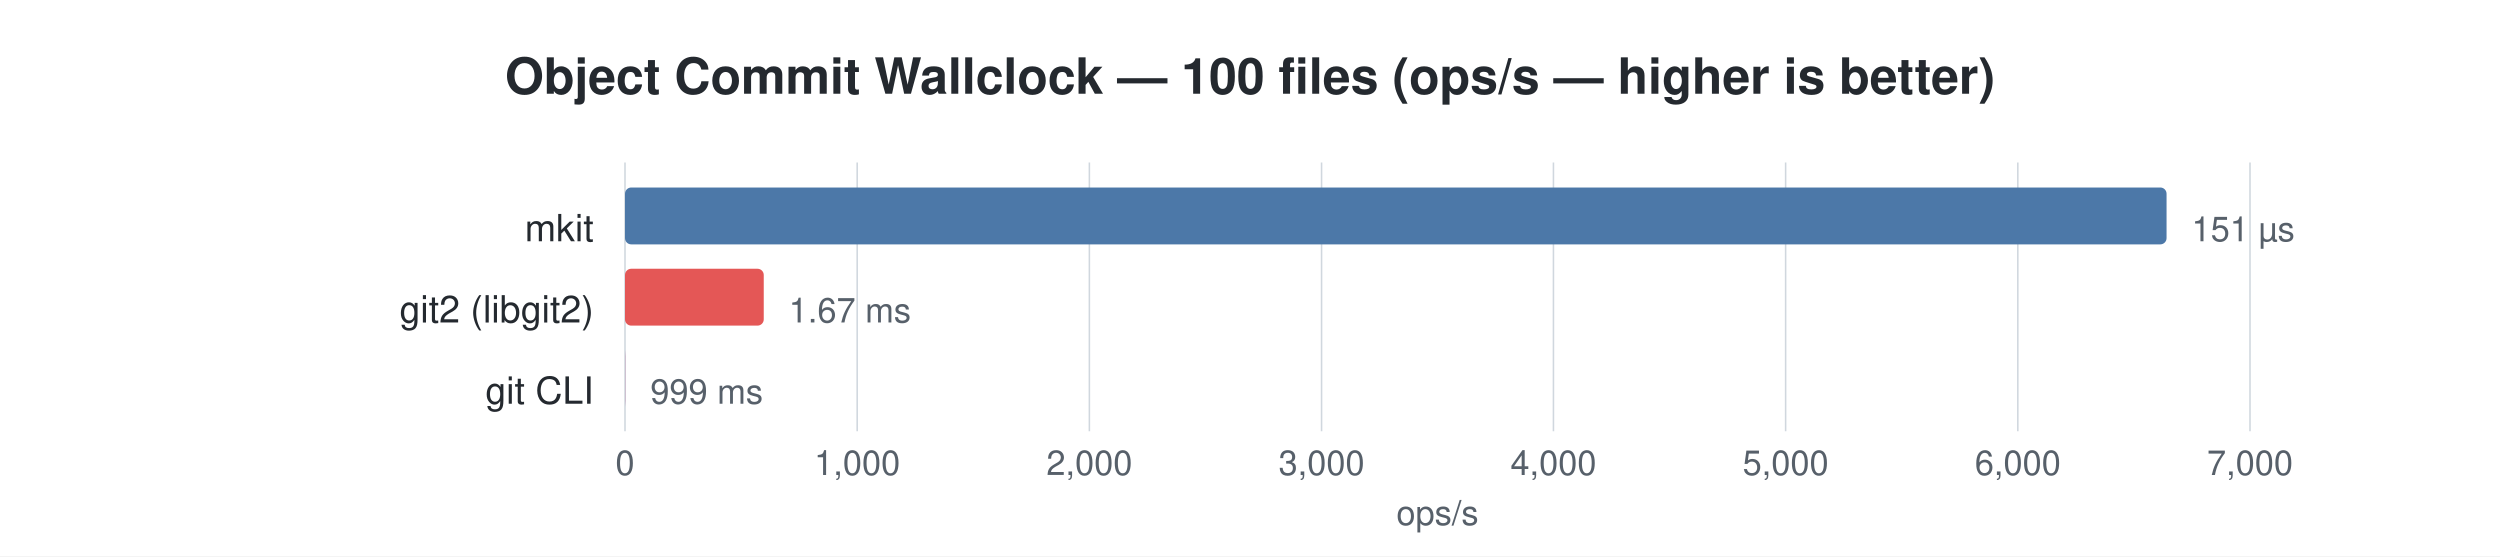
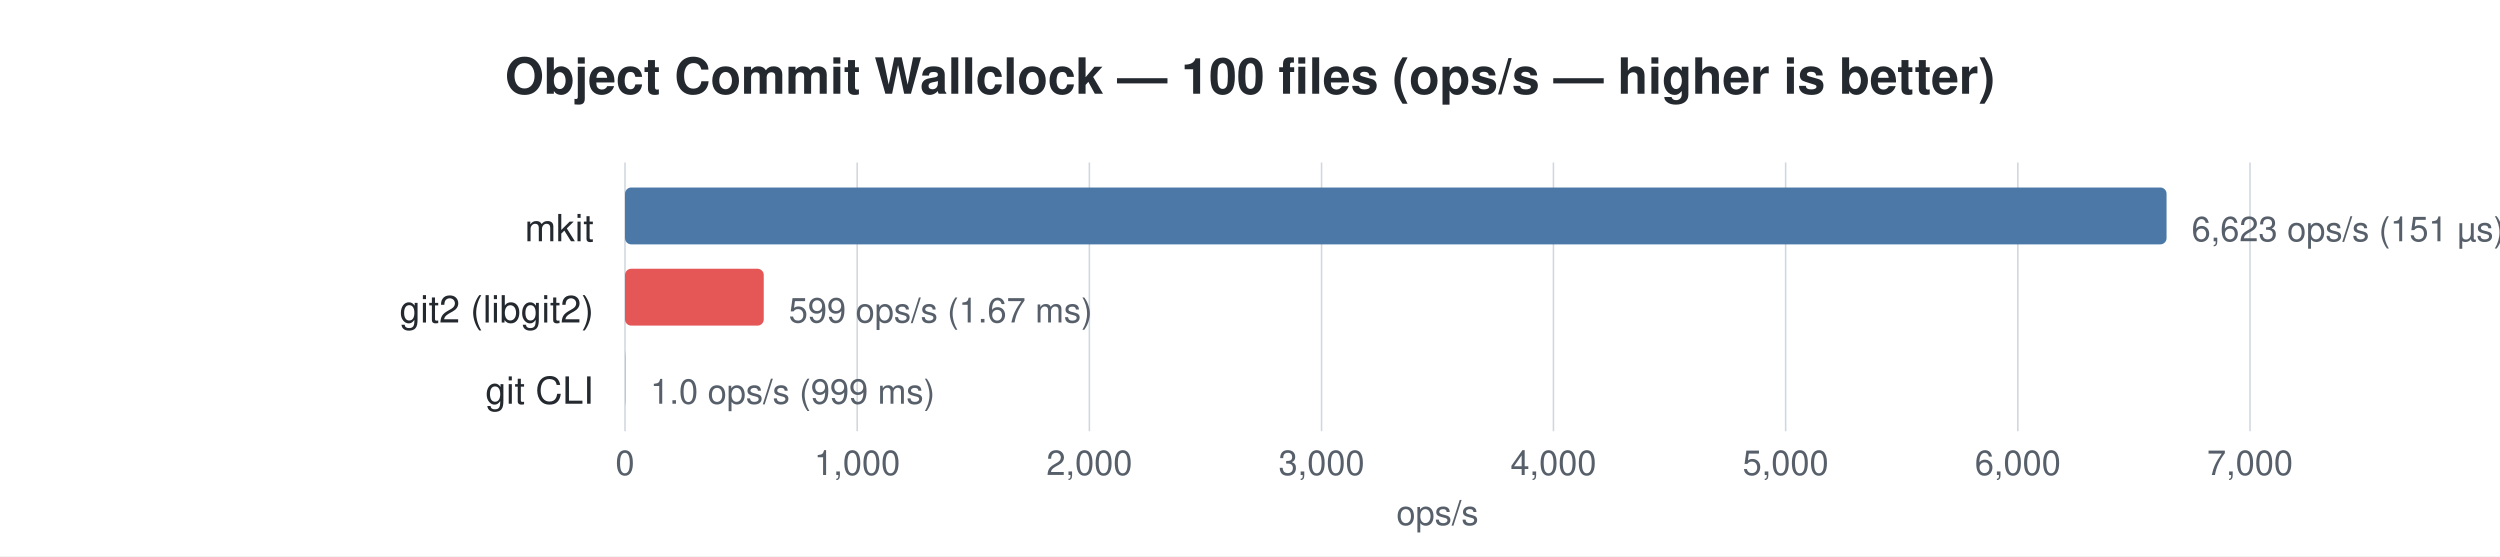
<svg xmlns="http://www.w3.org/2000/svg" width="800" height="178" viewBox="0 0 800 178">
  <style>
text { font-family: -apple-system, BlinkMacSystemFont, "Segoe UI", Helvetica, Arial, sans-serif; }
.title { font-size: 16px; font-weight: 600; fill: #24292f; }
.label { font-size: 12px; fill: #24292f; }
.value { font-size: 11px; fill: #57606a; }
.axis-label { font-size: 11px; fill: #57606a; }
.grid { stroke: #d0d7de; stroke-width: 0.5; }
</style>
  <rect width="100%" height="100%" fill="white" />
  <text x="400.0" y="30" text-anchor="middle" class="title">Object Commit Wallclock — 100 files (ops/s — higher is better)</text>
  <line x1="200.0" y1="52.0" x2="200.0" y2="138.0" class="grid" />
  <text x="200.0" y="152.0" text-anchor="middle" class="axis-label">0</text>
  <line x1="274.3" y1="52.0" x2="274.3" y2="138.0" class="grid" />
  <text x="274.3" y="152.0" text-anchor="middle" class="axis-label">1,000</text>
  <line x1="348.6" y1="52.0" x2="348.6" y2="138.0" class="grid" />
  <text x="348.6" y="152.0" text-anchor="middle" class="axis-label">2,000</text>
  <line x1="422.9" y1="52.0" x2="422.9" y2="138.0" class="grid" />
  <text x="422.9" y="152.0" text-anchor="middle" class="axis-label">3,000</text>
  <line x1="497.1" y1="52.0" x2="497.1" y2="138.0" class="grid" />
  <text x="497.1" y="152.0" text-anchor="middle" class="axis-label">4,000</text>
  <line x1="571.4" y1="52.0" x2="571.4" y2="138.0" class="grid" />
  <text x="571.4" y="152.0" text-anchor="middle" class="axis-label">5,000</text>
  <line x1="645.7" y1="52.0" x2="645.7" y2="138.0" class="grid" />
  <text x="645.7" y="152.0" text-anchor="middle" class="axis-label">6,000</text>
  <line x1="720.0" y1="52.0" x2="720.0" y2="138.0" class="grid" />
  <text x="720.0" y="152.0" text-anchor="middle" class="axis-label">7,000</text>
  <text x="460.0" y="168.0" text-anchor="middle" class="axis-label">ops/s</text>
  <text x="190.0" y="77.2" text-anchor="end" class="label">mkit</text>
  <rect x="200.0" y="60.0" width="493.3" height="18.2" rx="2" fill="#4C78A8" />
-   <text x="701.3" y="77.2" class="value">151 µs</text>
+   <text x="701.3" y="77.2" class="value">6,623 ops/s (151 µs)</text>
  <text x="190.0" y="103.2" text-anchor="end" class="label">git2 (libgit2)</text>
  <rect x="200.0" y="86.0" width="44.4" height="18.2" rx="2" fill="#E45756" />
-   <text x="252.4" y="103.2" class="value">1.67 ms</text>
+   <text x="252.4" y="103.2" class="value">599 ops/s (1.67 ms)</text>
  <text x="190.0" y="129.2" text-anchor="end" class="label">git CLI</text>
  <rect x="200.0" y="112.0" width="0.1" height="18.2" rx="2" fill="#B279A2" />
-   <text x="208.1" y="129.2" class="value">999 ms</text>
+   <text x="208.1" y="129.2" class="value">1.0 ops/s (999 ms)</text>
</svg>
